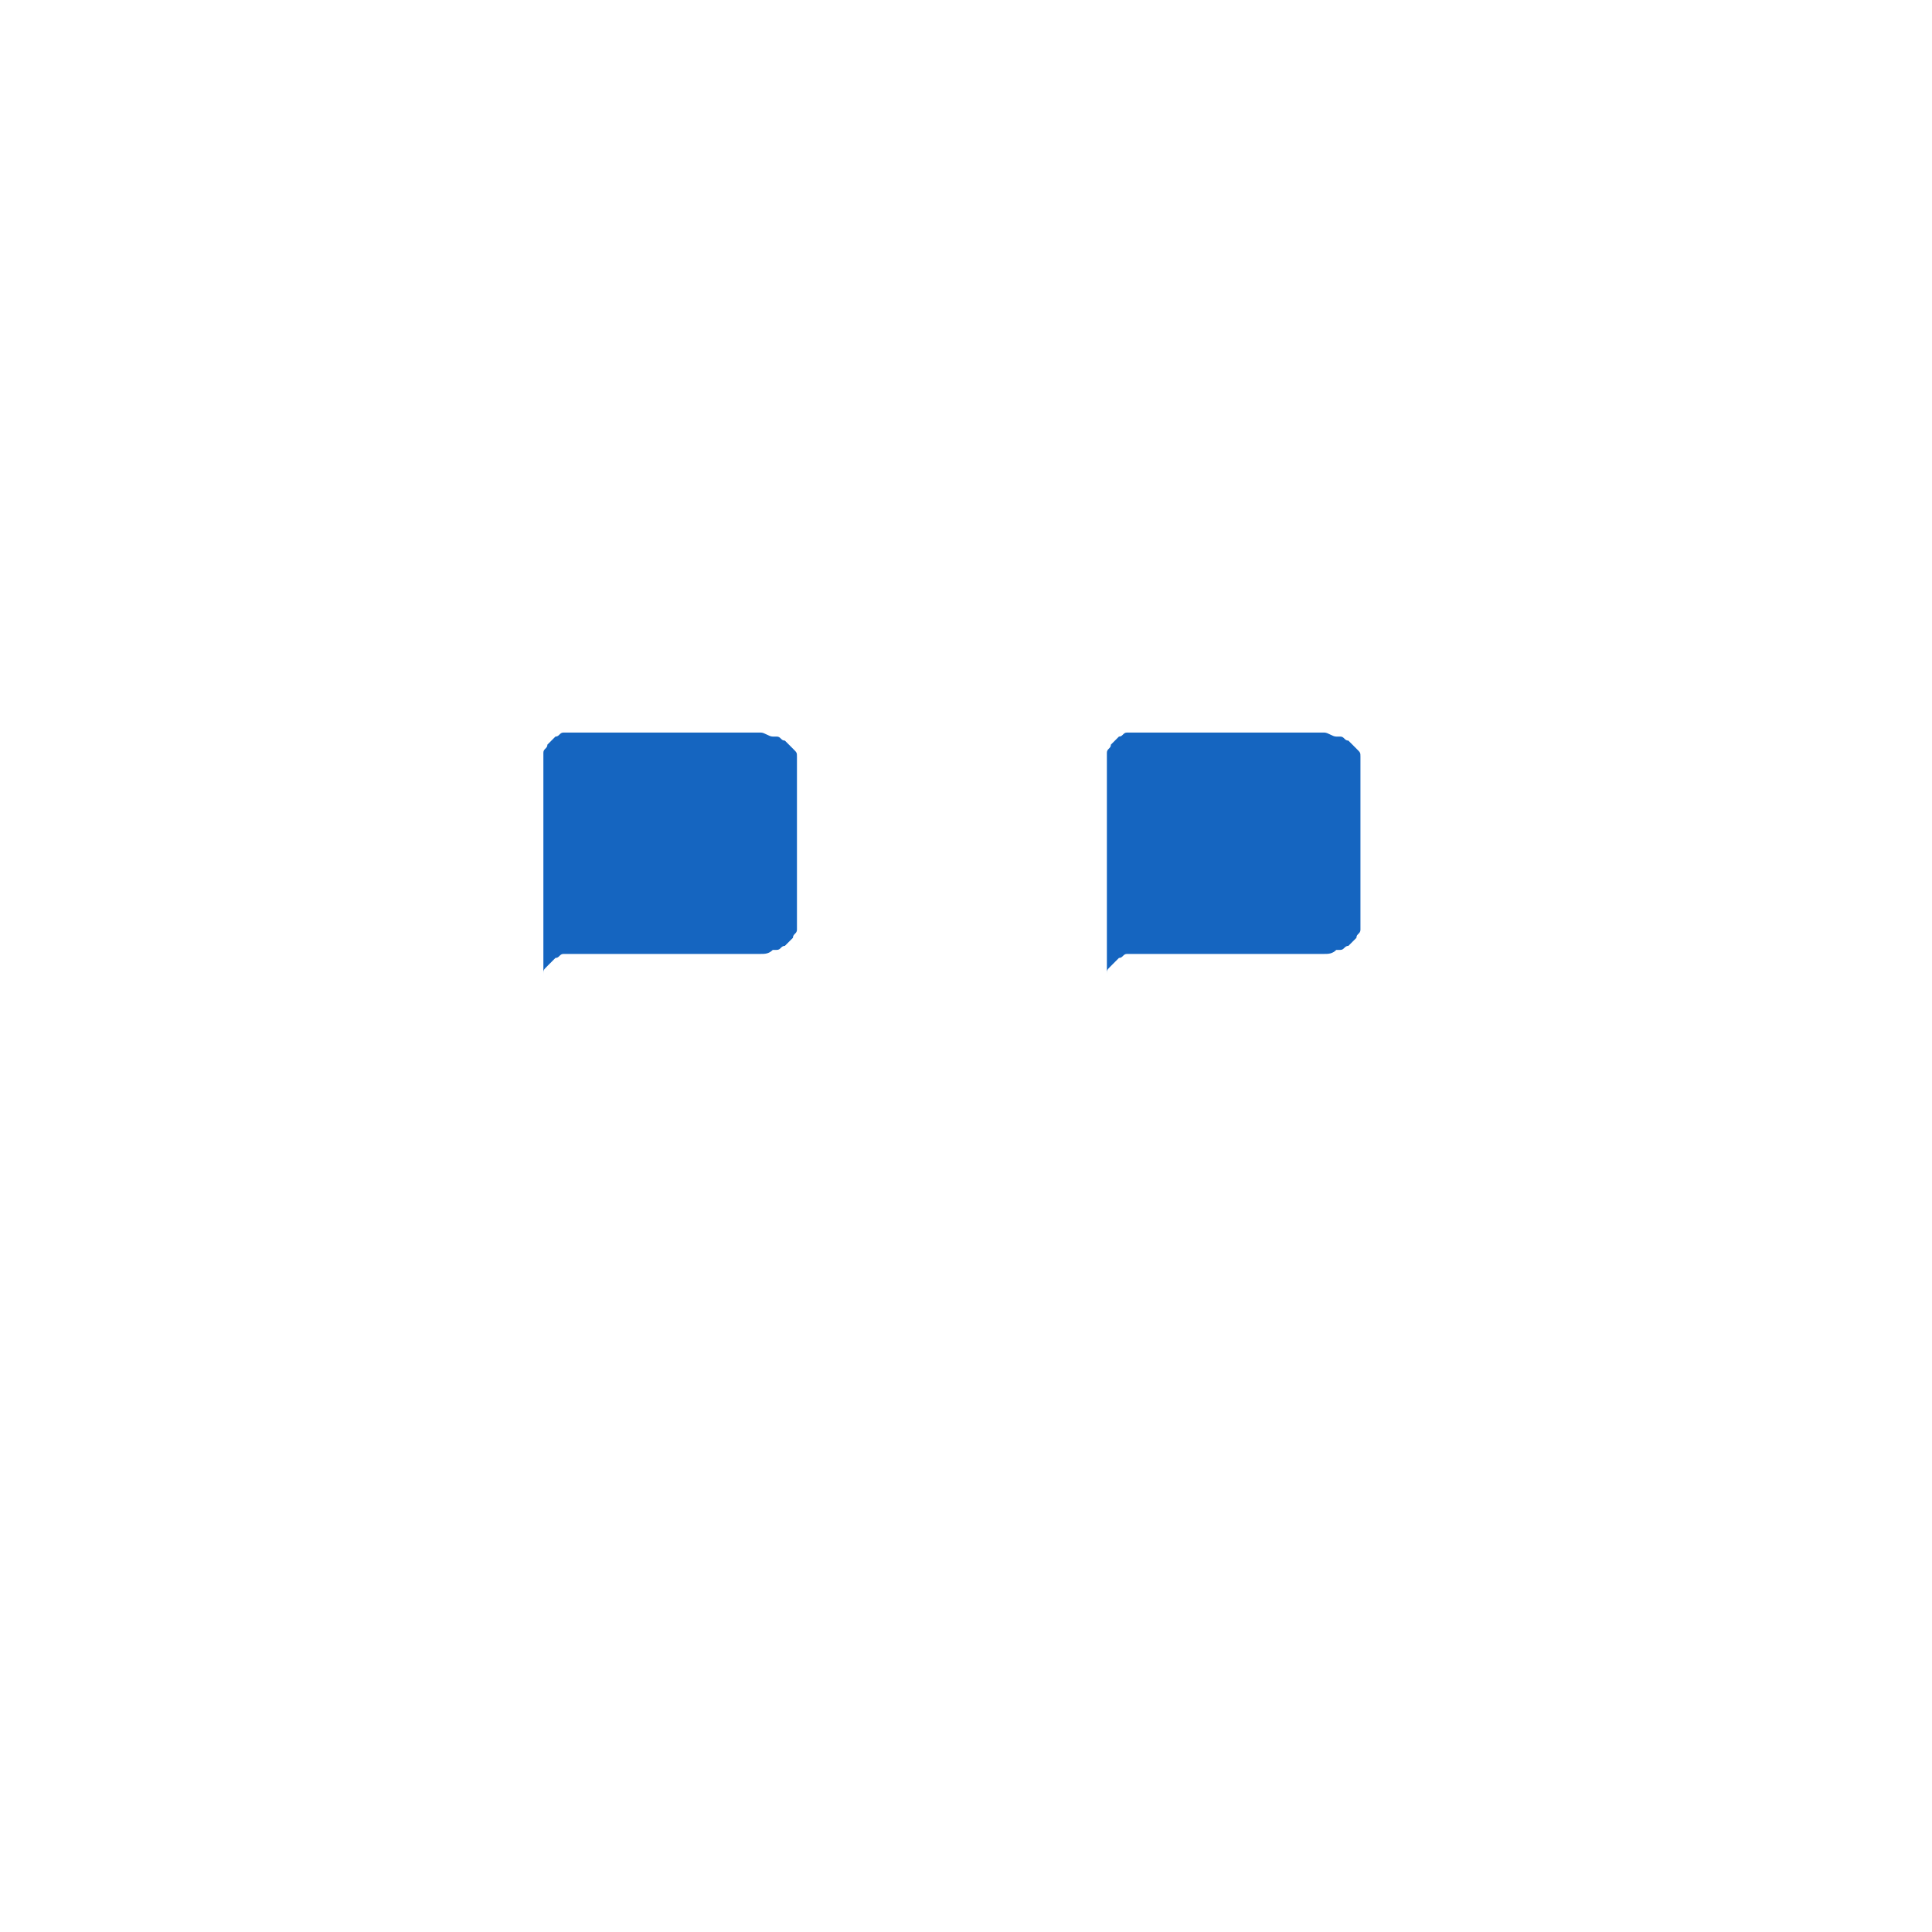
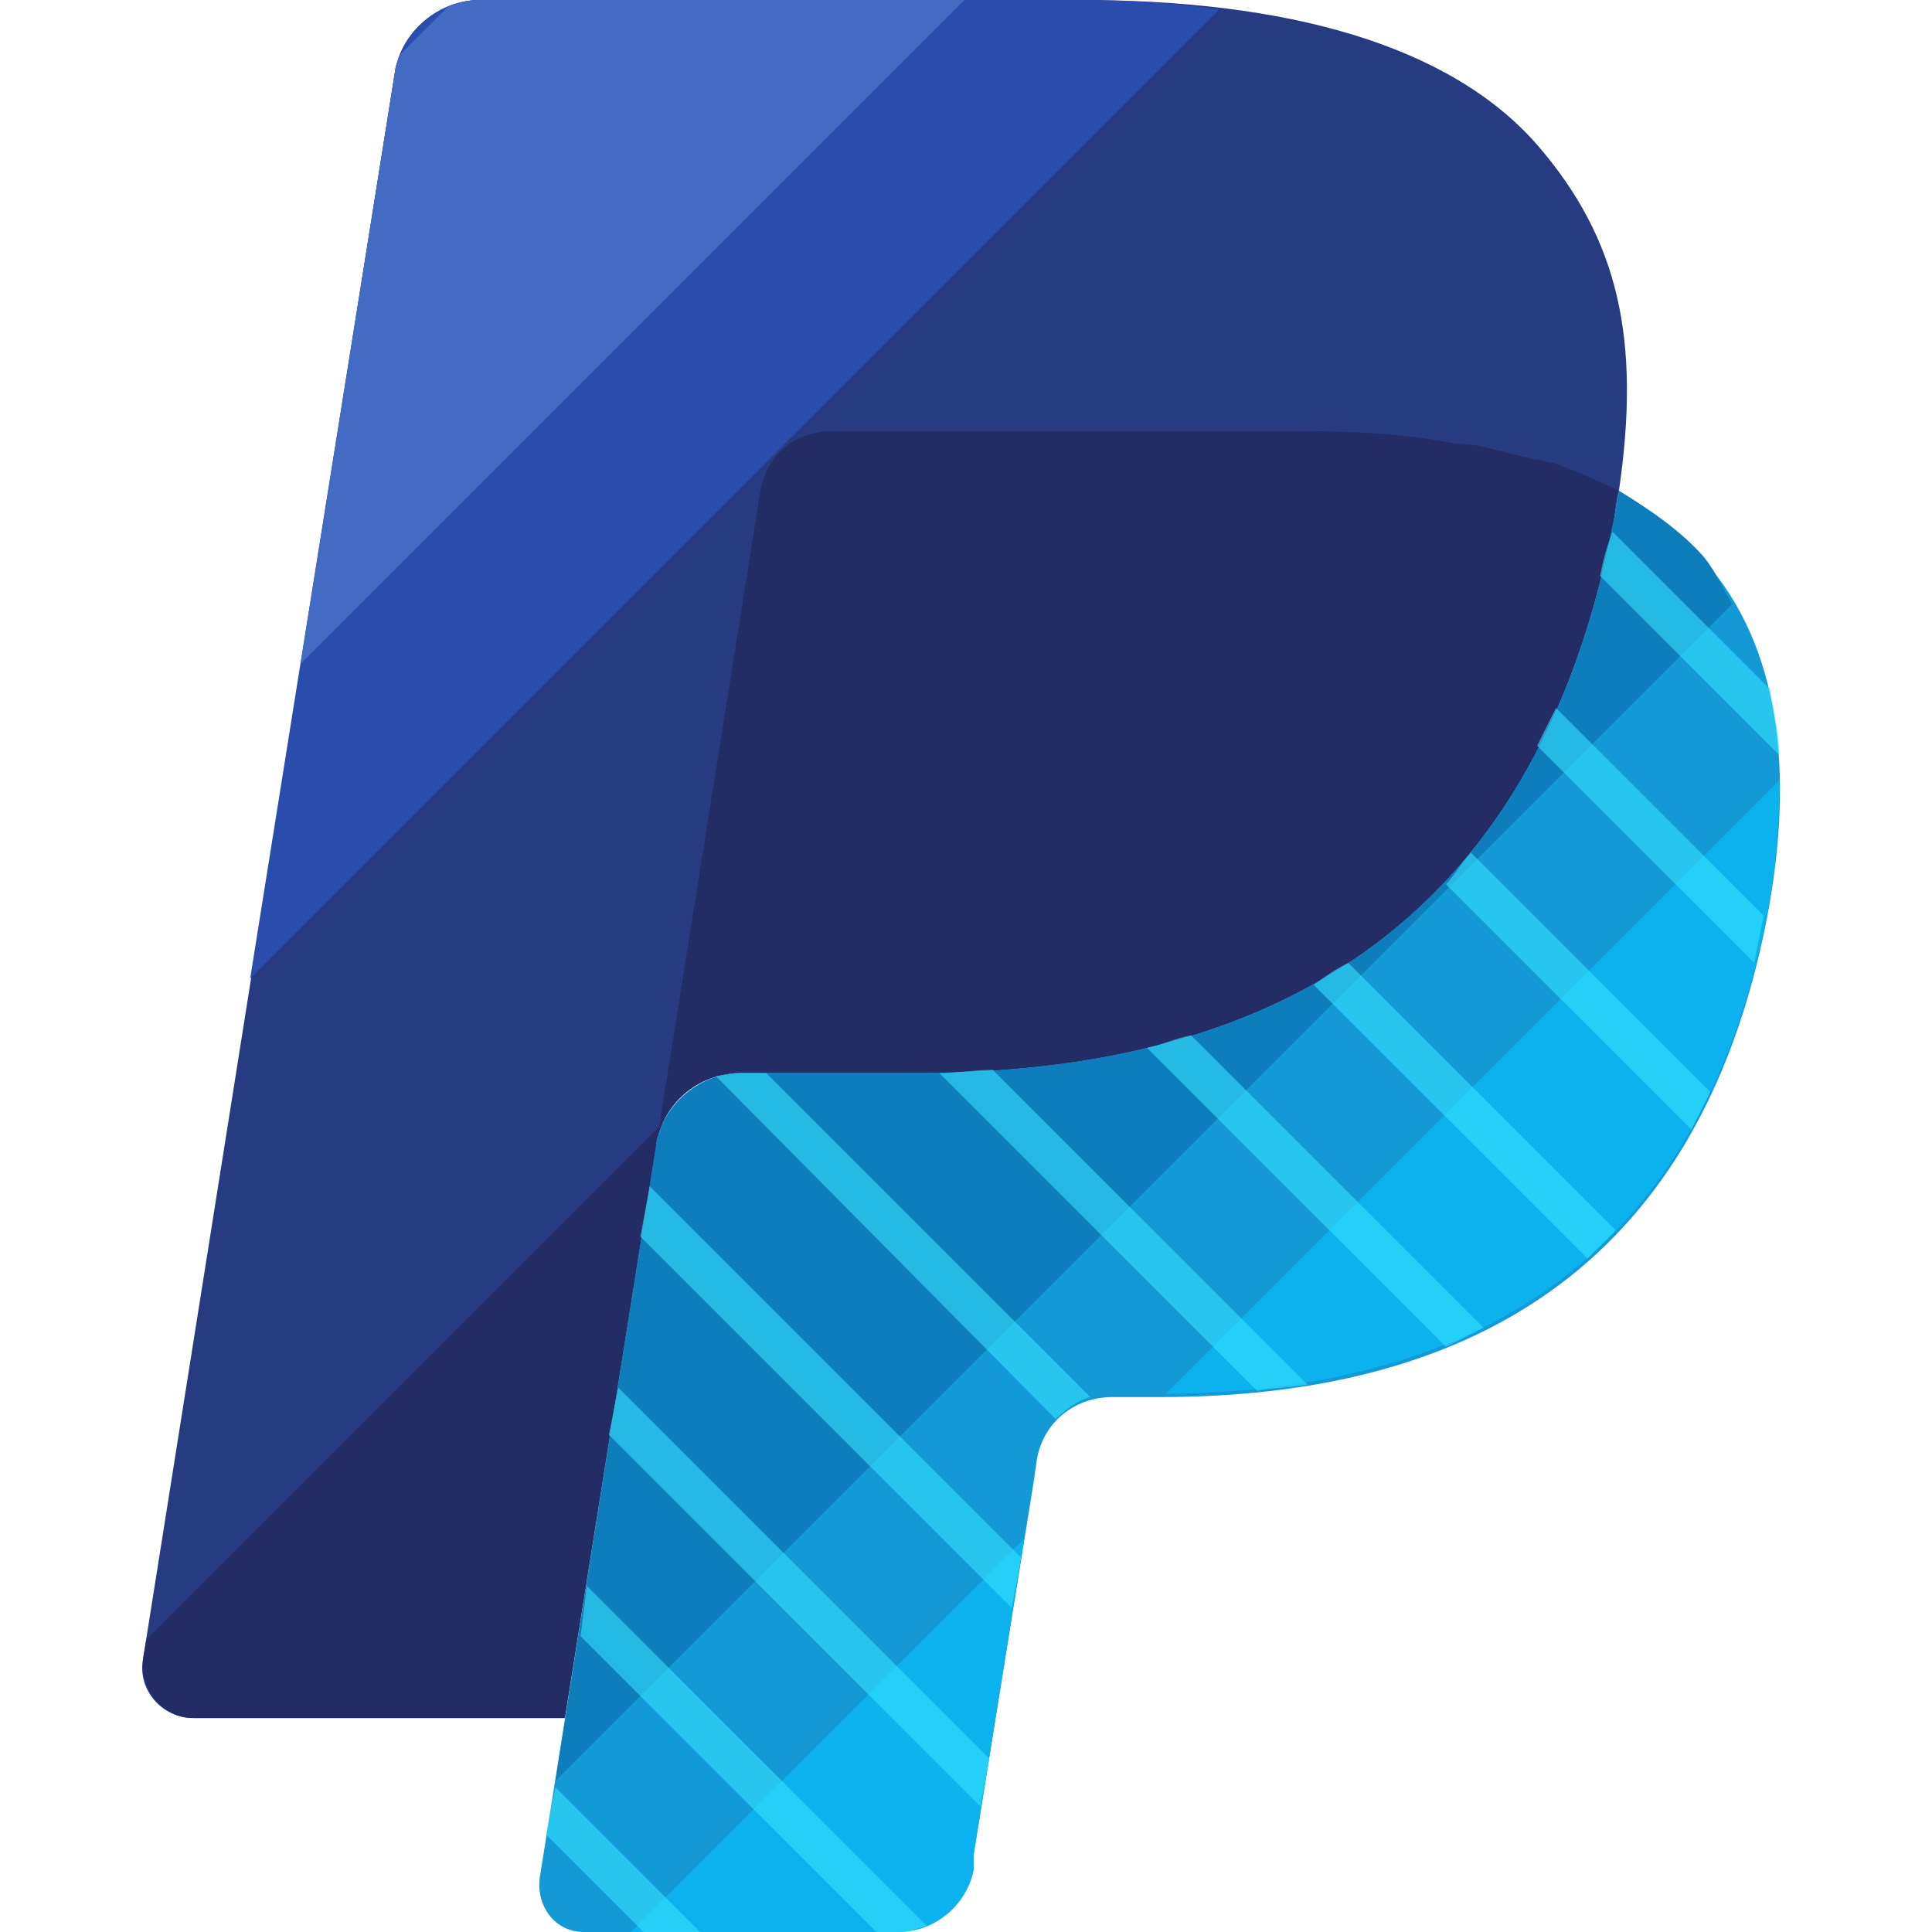
- <svg xmlns="http://www.w3.org/2000/svg" viewBox="0 0 48 48" width="48px" height="48px">
-   <path fill="#1565C0" d="M13.5,24.3c0,0,0-0.1,0-0.1c0-0.1,0-0.1,0.1-0.2l0.1-0.1c0,0,0.1-0.1,0.1-0.1c0.1,0,0.1-0.1,0.2-0.1l0.1,0c0.1,0,0.2,0,0.3,0h4.3l0.2,0c0.1,0,0.2,0,0.3-0.1l0.1,0c0.1,0,0.1-0.1,0.2-0.1c0,0,0.1-0.1,0.1-0.1l0.1-0.1c0-0.1,0.1-0.1,0.1-0.2l0-0.1c0-0.1,0-0.2,0-0.3v-3.5c0-0.1,0-0.2,0-0.3l0-0.1c0-0.1,0-0.1-0.1-0.2l-0.1-0.1c0,0-0.1-0.1-0.1-0.1c-0.1,0-0.1-0.1-0.2-0.1l-0.1,0c-0.1,0-0.2-0.1-0.3-0.1l-0.2,0h-4.3c-0.1,0-0.2,0-0.3,0l-0.1,0c-0.1,0-0.1,0.1-0.2,0.1c0,0-0.1,0.1-0.1,0.1l-0.1,0.1c0,0.1-0.1,0.1-0.1,0.2l0,0.1c0,0.1,0,0.2,0,0.3v3.5C13.5,24.1,13.5,24.2,13.5,24.3z" />
-   <path fill="#1565C0" d="M27.5,24.3c0,0,0-0.1,0-0.1c0-0.1,0-0.1,0.1-0.2l0.1-0.1c0,0,0.1-0.1,0.1-0.1c0.1,0,0.1-0.1,0.2-0.1l0.1,0c0.1,0,0.2,0,0.3,0h4.3l0.2,0c0.1,0,0.2,0,0.3-0.1l0.1,0c0.1,0,0.1-0.1,0.2-0.1c0,0,0.1-0.1,0.1-0.1l0.1-0.1c0-0.1,0.1-0.1,0.1-0.2l0-0.1c0-0.1,0-0.2,0-0.3v-3.5c0-0.1,0-0.2,0-0.3l0-0.1c0-0.1,0-0.1-0.1-0.2l-0.1-0.1c0,0-0.1-0.1-0.1-0.1c-0.1,0-0.1-0.1-0.2-0.1l-0.1,0c-0.1,0-0.2-0.1-0.3-0.1l-0.2,0h-4.3c-0.1,0-0.2,0-0.3,0l-0.1,0c-0.1,0-0.1,0.1-0.2,0.1c0,0-0.1,0.1-0.1,0.1l-0.1,0.1c0,0.1-0.1,0.1-0.1,0.2l0,0.1c0,0.1,0,0.2,0,0.3v3.5C27.5,24.1,27.5,24.2,27.5,24.3z" />
+ <svg xmlns="http://www.w3.org/2000/svg" height="48px" viewBox="5.8 1.3 52.7 61.4" width="48px">
+   <path d="m50.3 5.9c-2.8-3.2-8-4.6-14.5-4.6h-19.1c-1.3 0-2.5 1-2.7 2.3l-8 50.4c-.2 1 .6 1.9 1.6 1.9h11.8l3-18.8-.1.6c.2-1.3 1.3-2.3 2.7-2.3h5.6c11 0 19.6-4.5 22.1-17.4.1-.4.1-.8.2-1.1-.3-.2-.3-.2 0 0 .7-4.8 0-8-2.6-11" fill="#263b80" />
+   <path d="m52.9 16.9c-.1.4-.1.7-.2 1.1-2.5 12.9-11.1 17.4-22.1 17.4h-5.6c-1.3 0-2.5 1-2.7 2.3l-3.7 23.3c-.1.9.5 1.7 1.4 1.7h9.9c1.2 0 2.2-.9 2.4-2l.1-.5 1.9-11.8.1-.7c.2-1.2 1.2-2 2.4-2h1.5c9.6 0 17.1-3.9 19.3-15.2.9-4.7.4-8.7-2-11.4-.8-.9-1.7-1.6-2.7-2.2" fill="#139ad6" />
+   <path d="m50.2 15.9-1.2-.3c-.4-.1-.8-.2-1.3-.2-1.5-.3-3.2-.4-4.9-.4h-14.9c-.4 0-.7.1-1 .2-.7.3-1.2 1-1.3 1.8l-3.2 20.1-.1.6c.2-1.3 1.3-2.3 2.7-2.3h5.6c11 0 19.6-4.5 22.1-17.4.1-.4.1-.8.2-1.1-.6-.3-1.3-.6-2.1-.9-.2 0-.4-.1-.6-.1" fill="#232c65" />
+   <path d="m35.7 1.3h-19c-1.3 0-2.5 1-2.7 2.3l-4.6 28.8 30.8-30.8c-1.4-.2-2.9-.3-4.5-.3z" fill="#2a4dad" />
+   <path d="m56.5 20.5c-.3-.5-.5-1-.9-1.5-.7-.8-1.7-1.5-2.7-2.1-.1.4-.1.7-.2 1.1-2.5 12.9-11.1 17.4-22.1 17.4h-5.6c-1.3 0-2.5 1-2.7 2.3l-3.2 20.2z" fill="#0d7dbc" />
+   <path d="m7.6 55.9h11.8l2.9-18.2c0-.3.1-.5.2-.7l-16.4 16.4-.1.6c-.1 1 .6 1.9 1.6 1.9z" fill="#232c65" />
+   <path d="m32.1 1.3h-15.4c-.4 0-.7.1-1 .2l-1.5 1.5c-.1.2-.2.4-.2.6l-3 18.8z" fill="#436bc4" />
+   <path d="m57.6 30.4c.3-1.5.4-2.9.4-4.3l-19.5 19.5c9.5-.1 16.9-4 19.1-15.2zm-25.2 29.8 1.6-10-12.5 12.5h8.5c1.2 0 2.2-.9 2.4-2z" fill="#0cb2ed" />
+   <path d="m52.3 19.6 5.7 5.7c0-.7-.2-1.4-.3-2.1l-5-5c-.2.5-.3.9-.4 1.4zm-1.4 4.2-.6 1.2 6.9 6.9.3-1.5zm4.3 13.4.6-1.2-7.6-7.6c-.3.3-.5.7-.8 1zm-12-4.6 8.7 8.7.9-.9-8.5-8.5c-.4.2-.7.4-1.1.7zm-5.3 2 9.5 9.5 1.2-.6-9.3-9.3c-.5.1-.9.3-1.4.4zm3.5 10.9c.5-.1 1.1-.1 1.6-.2l-10-10c-.6 0-1.1.1-1.7.1zm-15.6-10.1h-.8c-.3 0-.6.1-.8.1l10.8 10.9c.3-.3.7-.6 1.1-.7zm-4 5.2 11.8 11.8.3-1.6-11.8-11.8zm-1 6.3 11.8 11.8.3-1.5-11.8-11.8zm-.7 4.8-.2 1.6 9.4 9.4h.7c.3 0 .6-.1.9-.2zm-1.3 7.9 3.1 3.1h1.8l-4.6-4.6z" fill="#33e2ff" opacity=".6" />
</svg>
